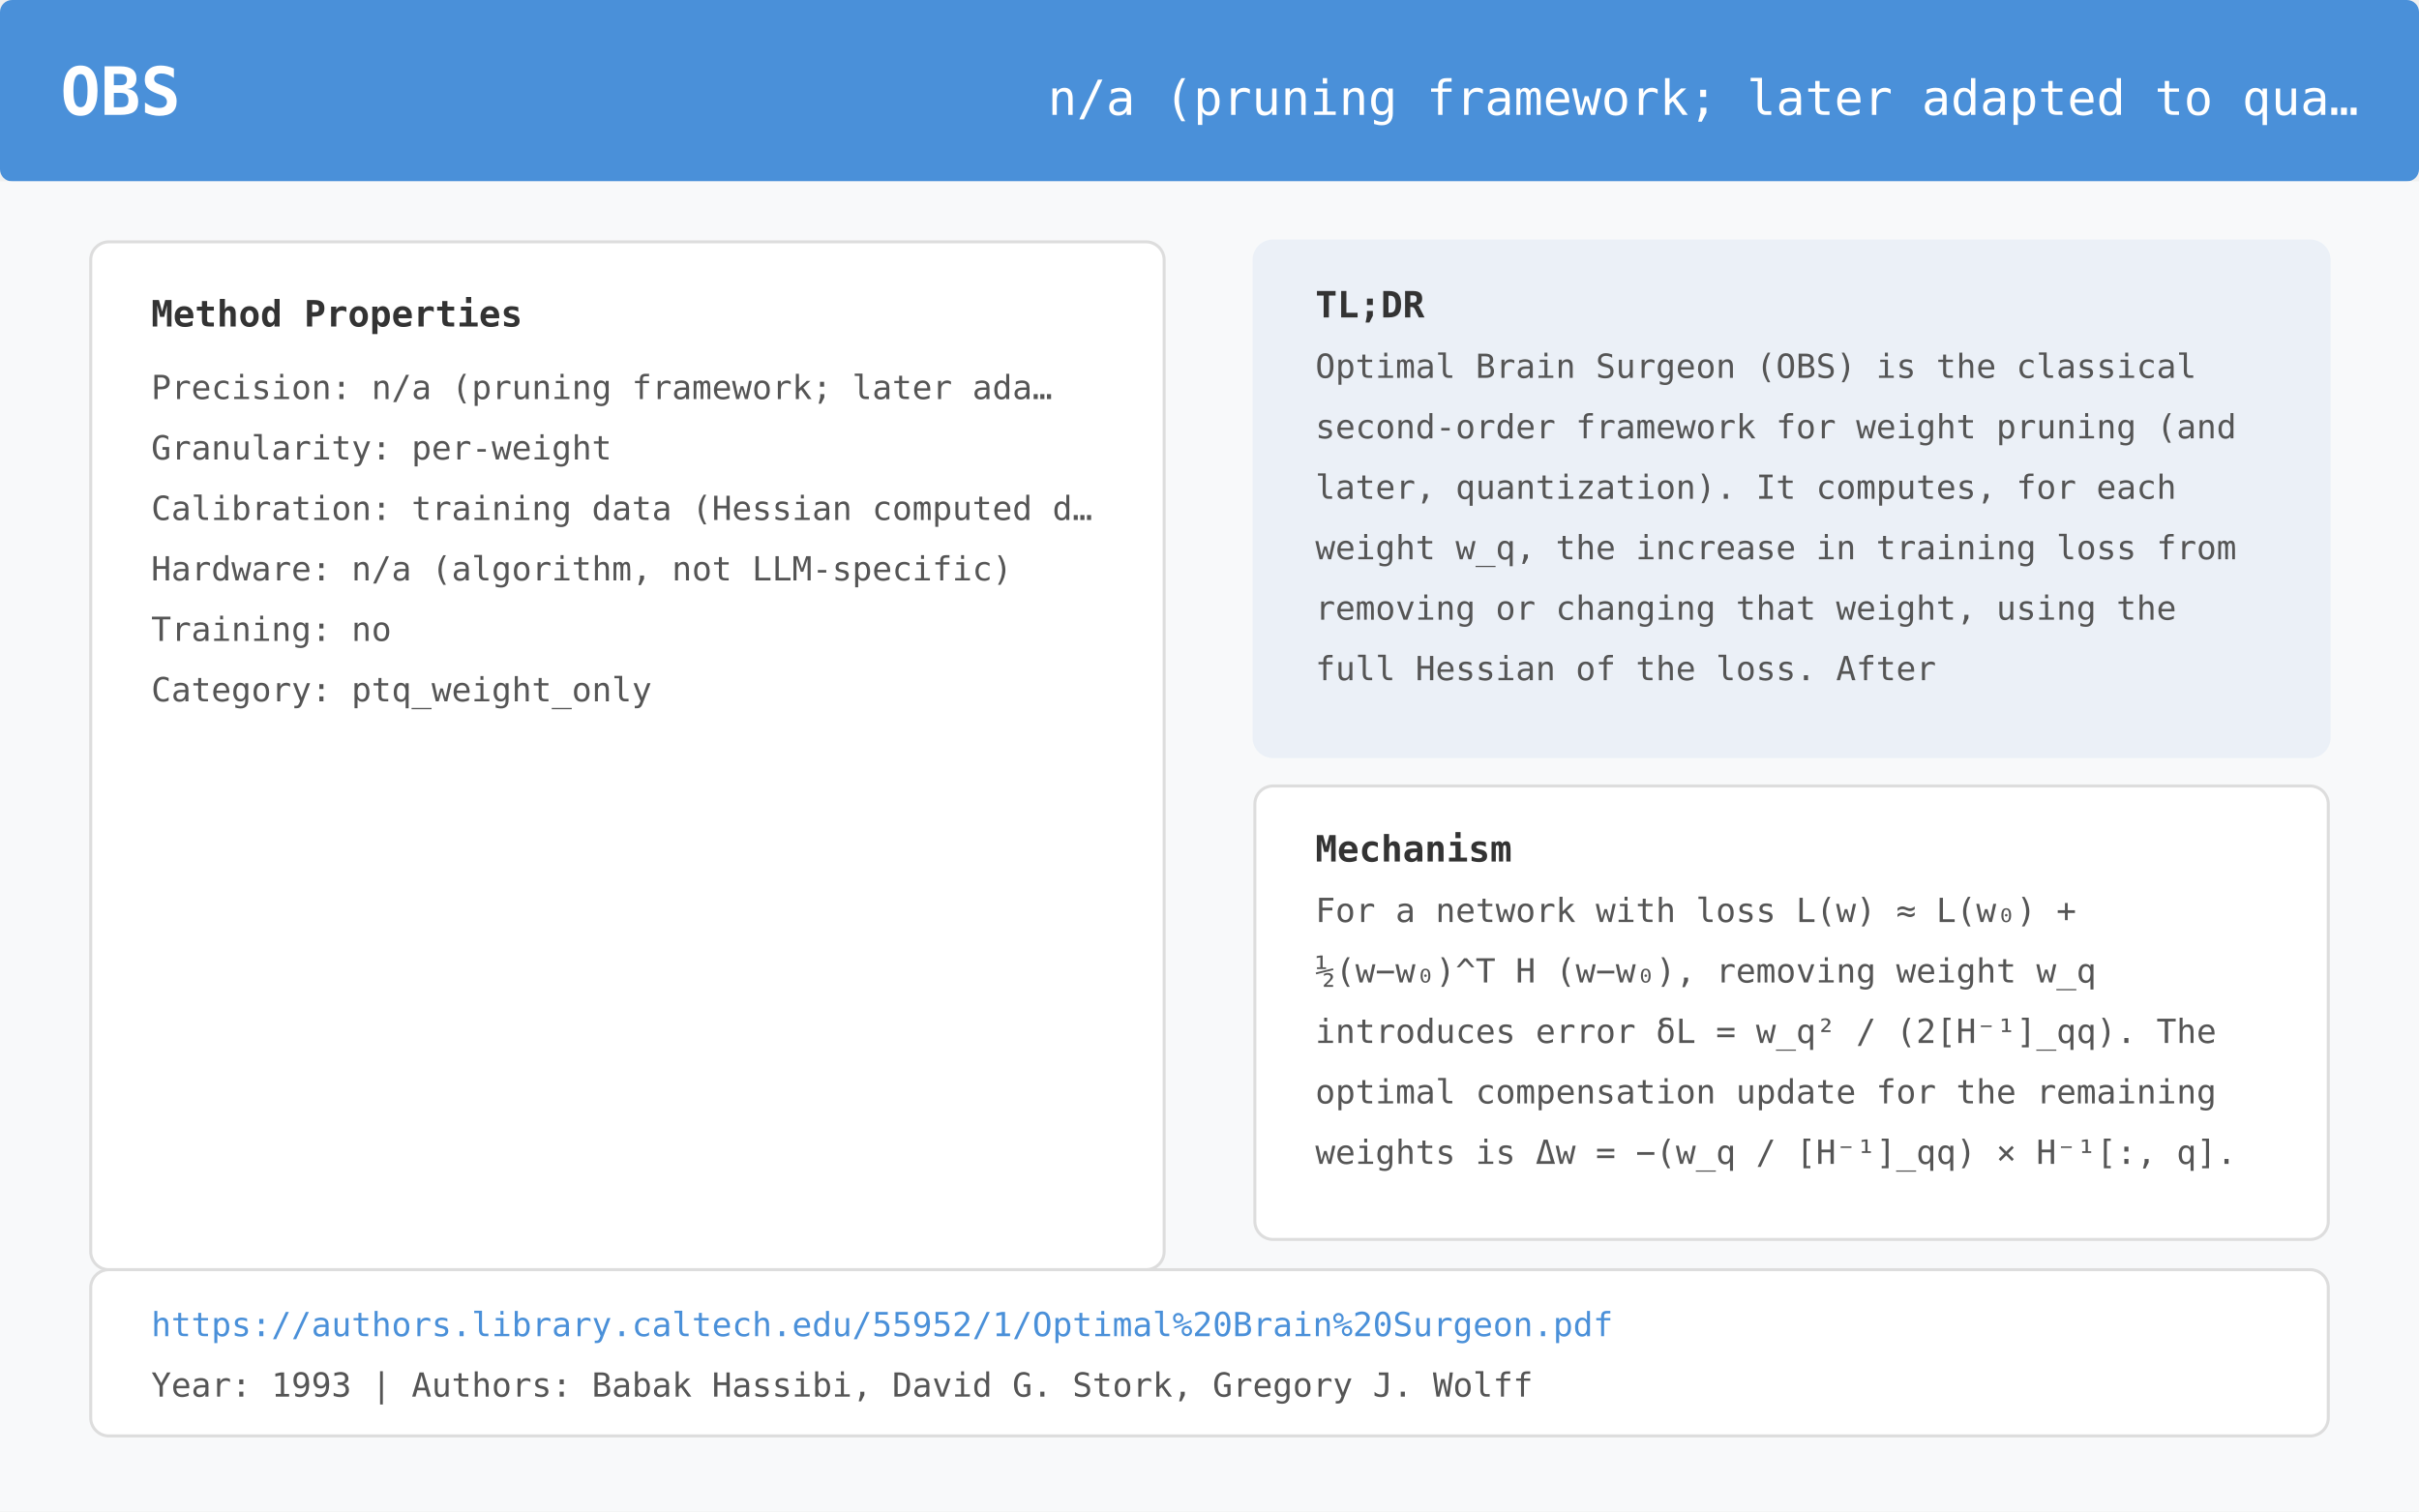
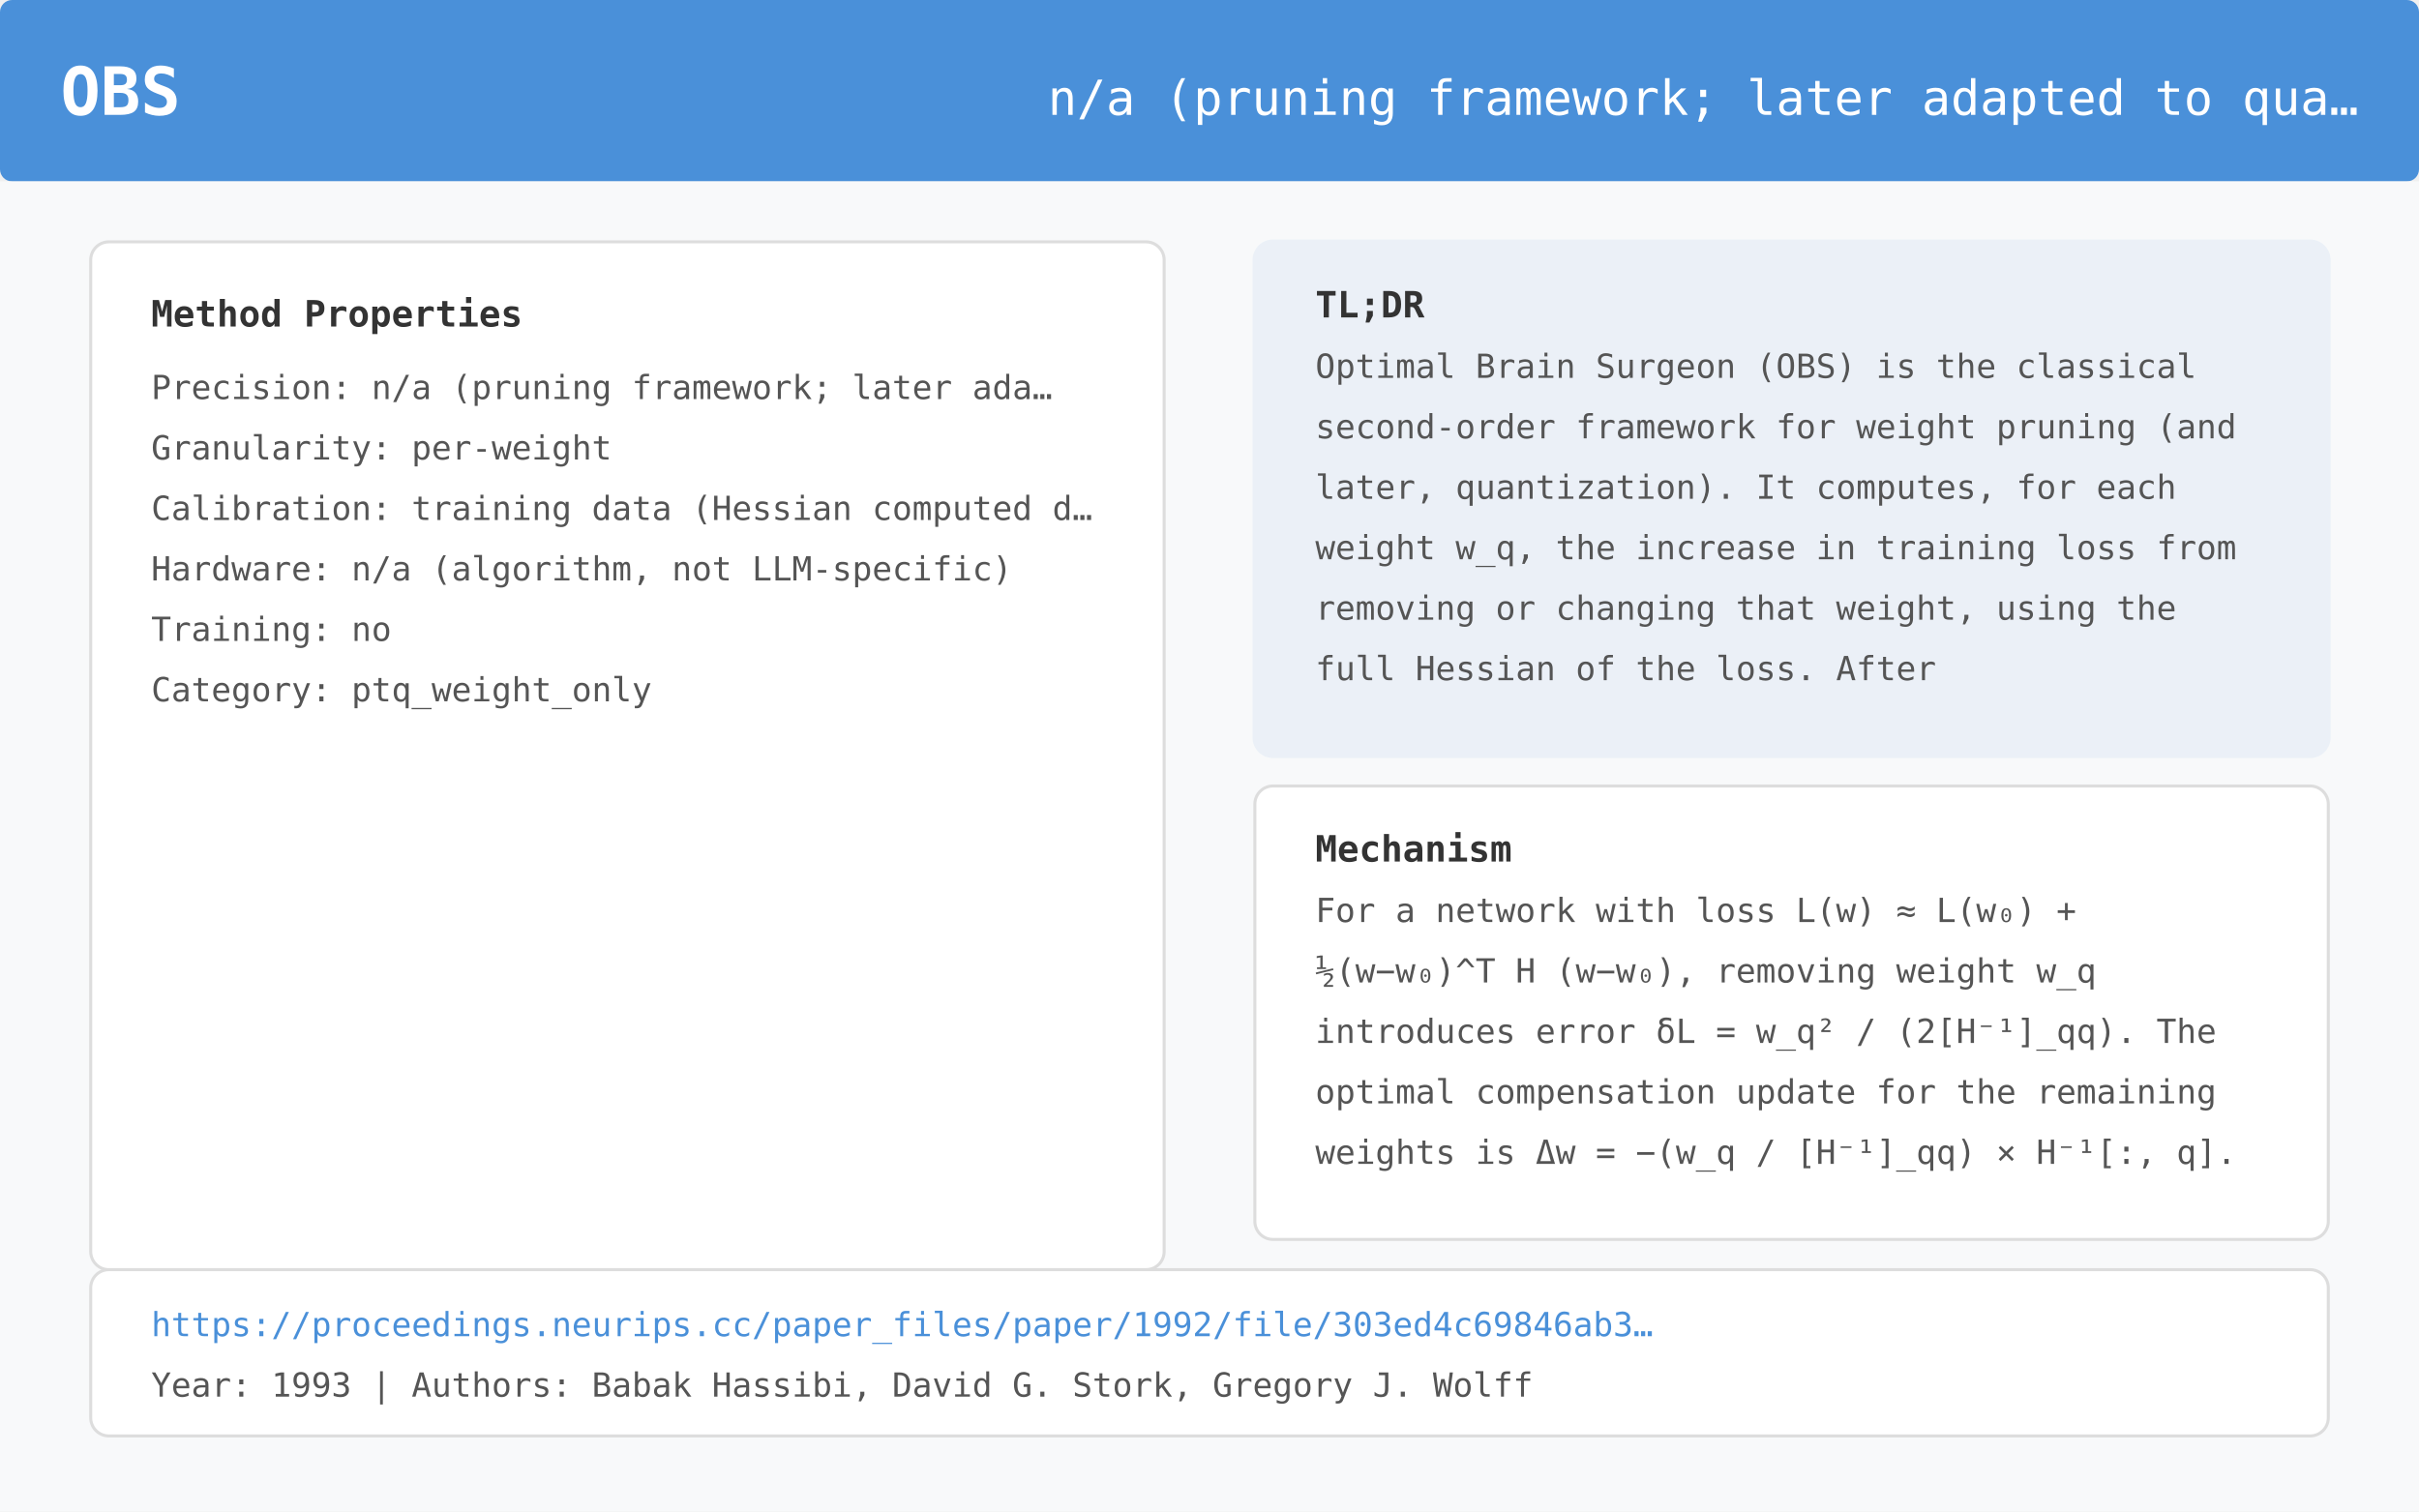
<svg xmlns="http://www.w3.org/2000/svg" viewBox="0 0 800 500" width="800" height="500">
  <rect x="0" y="0" width="800" height="60" fill="#4A90D9" rx="4" />
  <text x="20" y="38" font-family="monospace" font-size="22" font-weight="bold" fill="white">OBS</text>
  <text x="780" y="38" font-family="monospace" font-size="16" fill="white" text-anchor="end">n/a (pruning framework; later adapted to qua…</text>
  <rect x="0" y="60" width="800" height="440" fill="#F8F9FA" rx="0" />
  <rect x="30" y="80" width="355" height="340" rx="6" fill="white" stroke="#ddd" stroke-width="1" />
  <text x="50" y="108" font-family="monospace" font-size="12" font-weight="bold" fill="#333">Method Properties</text>
  <text x="50" y="132" font-family="monospace" font-size="11" fill="#555">Precision:    n/a (pruning framework; later ada…</text>
  <text x="50" y="152" font-family="monospace" font-size="11" fill="#555">Granularity:  per-weight</text>
  <text x="50" y="172" font-family="monospace" font-size="11" fill="#555">Calibration:  training data (Hessian computed d…</text>
  <text x="50" y="192" font-family="monospace" font-size="11" fill="#555">Hardware:     n/a (algorithm, not LLM-specific)</text>
  <text x="50" y="212" font-family="monospace" font-size="11" fill="#555">Training:     no</text>
  <text x="50" y="232" font-family="monospace" font-size="11" fill="#555">Category:     ptq_weight_only</text>
  <rect x="415" y="80" width="355" height="170" rx="6" fill="#4A90D9" opacity="0.08" stroke="#4A90D9" stroke-width="1.5" />
  <text x="435" y="105" font-family="monospace" font-size="12" font-weight="bold" fill="#333">TL;DR</text>
  <text x="435" y="125" font-family="monospace" font-size="11" fill="#555">Optimal Brain Surgeon (OBS) is the classical</text>
  <text x="435" y="145" font-family="monospace" font-size="11" fill="#555">second-order framework for weight pruning (and</text>
  <text x="435" y="165" font-family="monospace" font-size="11" fill="#555">later, quantization). It computes, for each</text>
  <text x="435" y="185" font-family="monospace" font-size="11" fill="#555">weight w_q, the increase in training loss from</text>
  <text x="435" y="205" font-family="monospace" font-size="11" fill="#555">removing or changing that weight, using the</text>
  <text x="435" y="225" font-family="monospace" font-size="11" fill="#555">full Hessian of the loss. After</text>
  <rect x="415" y="260" width="355" height="150" rx="6" fill="white" stroke="#ddd" stroke-width="1" />
  <text x="435" y="285" font-family="monospace" font-size="12" font-weight="bold" fill="#333">Mechanism</text>
  <text x="435" y="305" font-family="monospace" font-size="11" fill="#555">For a network with loss L(w) ≈ L(w₀) +</text>
  <text x="435" y="325" font-family="monospace" font-size="11" fill="#555">½(w−w₀)^T H (w−w₀), removing weight w_q</text>
  <text x="435" y="345" font-family="monospace" font-size="11" fill="#555">introduces error δL = w_q² / (2[H⁻¹]_qq). The</text>
  <text x="435" y="365" font-family="monospace" font-size="11" fill="#555">optimal compensation update for the remaining</text>
  <text x="435" y="385" font-family="monospace" font-size="11" fill="#555">weights is Δw = −(w_q / [H⁻¹]_qq) × H⁻¹[:, q].</text>
  <rect x="30" y="420" width="740" height="55" rx="6" fill="white" stroke="#ddd" stroke-width="1" />
-   <text x="50" y="442" font-family="monospace" font-size="11" fill="#4A90D9">https://authors.library.caltech.edu/55952/1/Optimal%20Brain%20Surgeon.pdf</text>
+   <text x="50" y="442" font-family="monospace" font-size="11" fill="#4A90D9">https://proceedings.neurips.cc/paper_files/paper/1992/file/303ed4c69846ab3…</text>
  <text x="50" y="462" font-family="monospace" font-size="11" fill="#555">Year: 1993  |  Authors: Babak Hassibi, David G. Stork, Gregory J. Wolff</text>
</svg>
